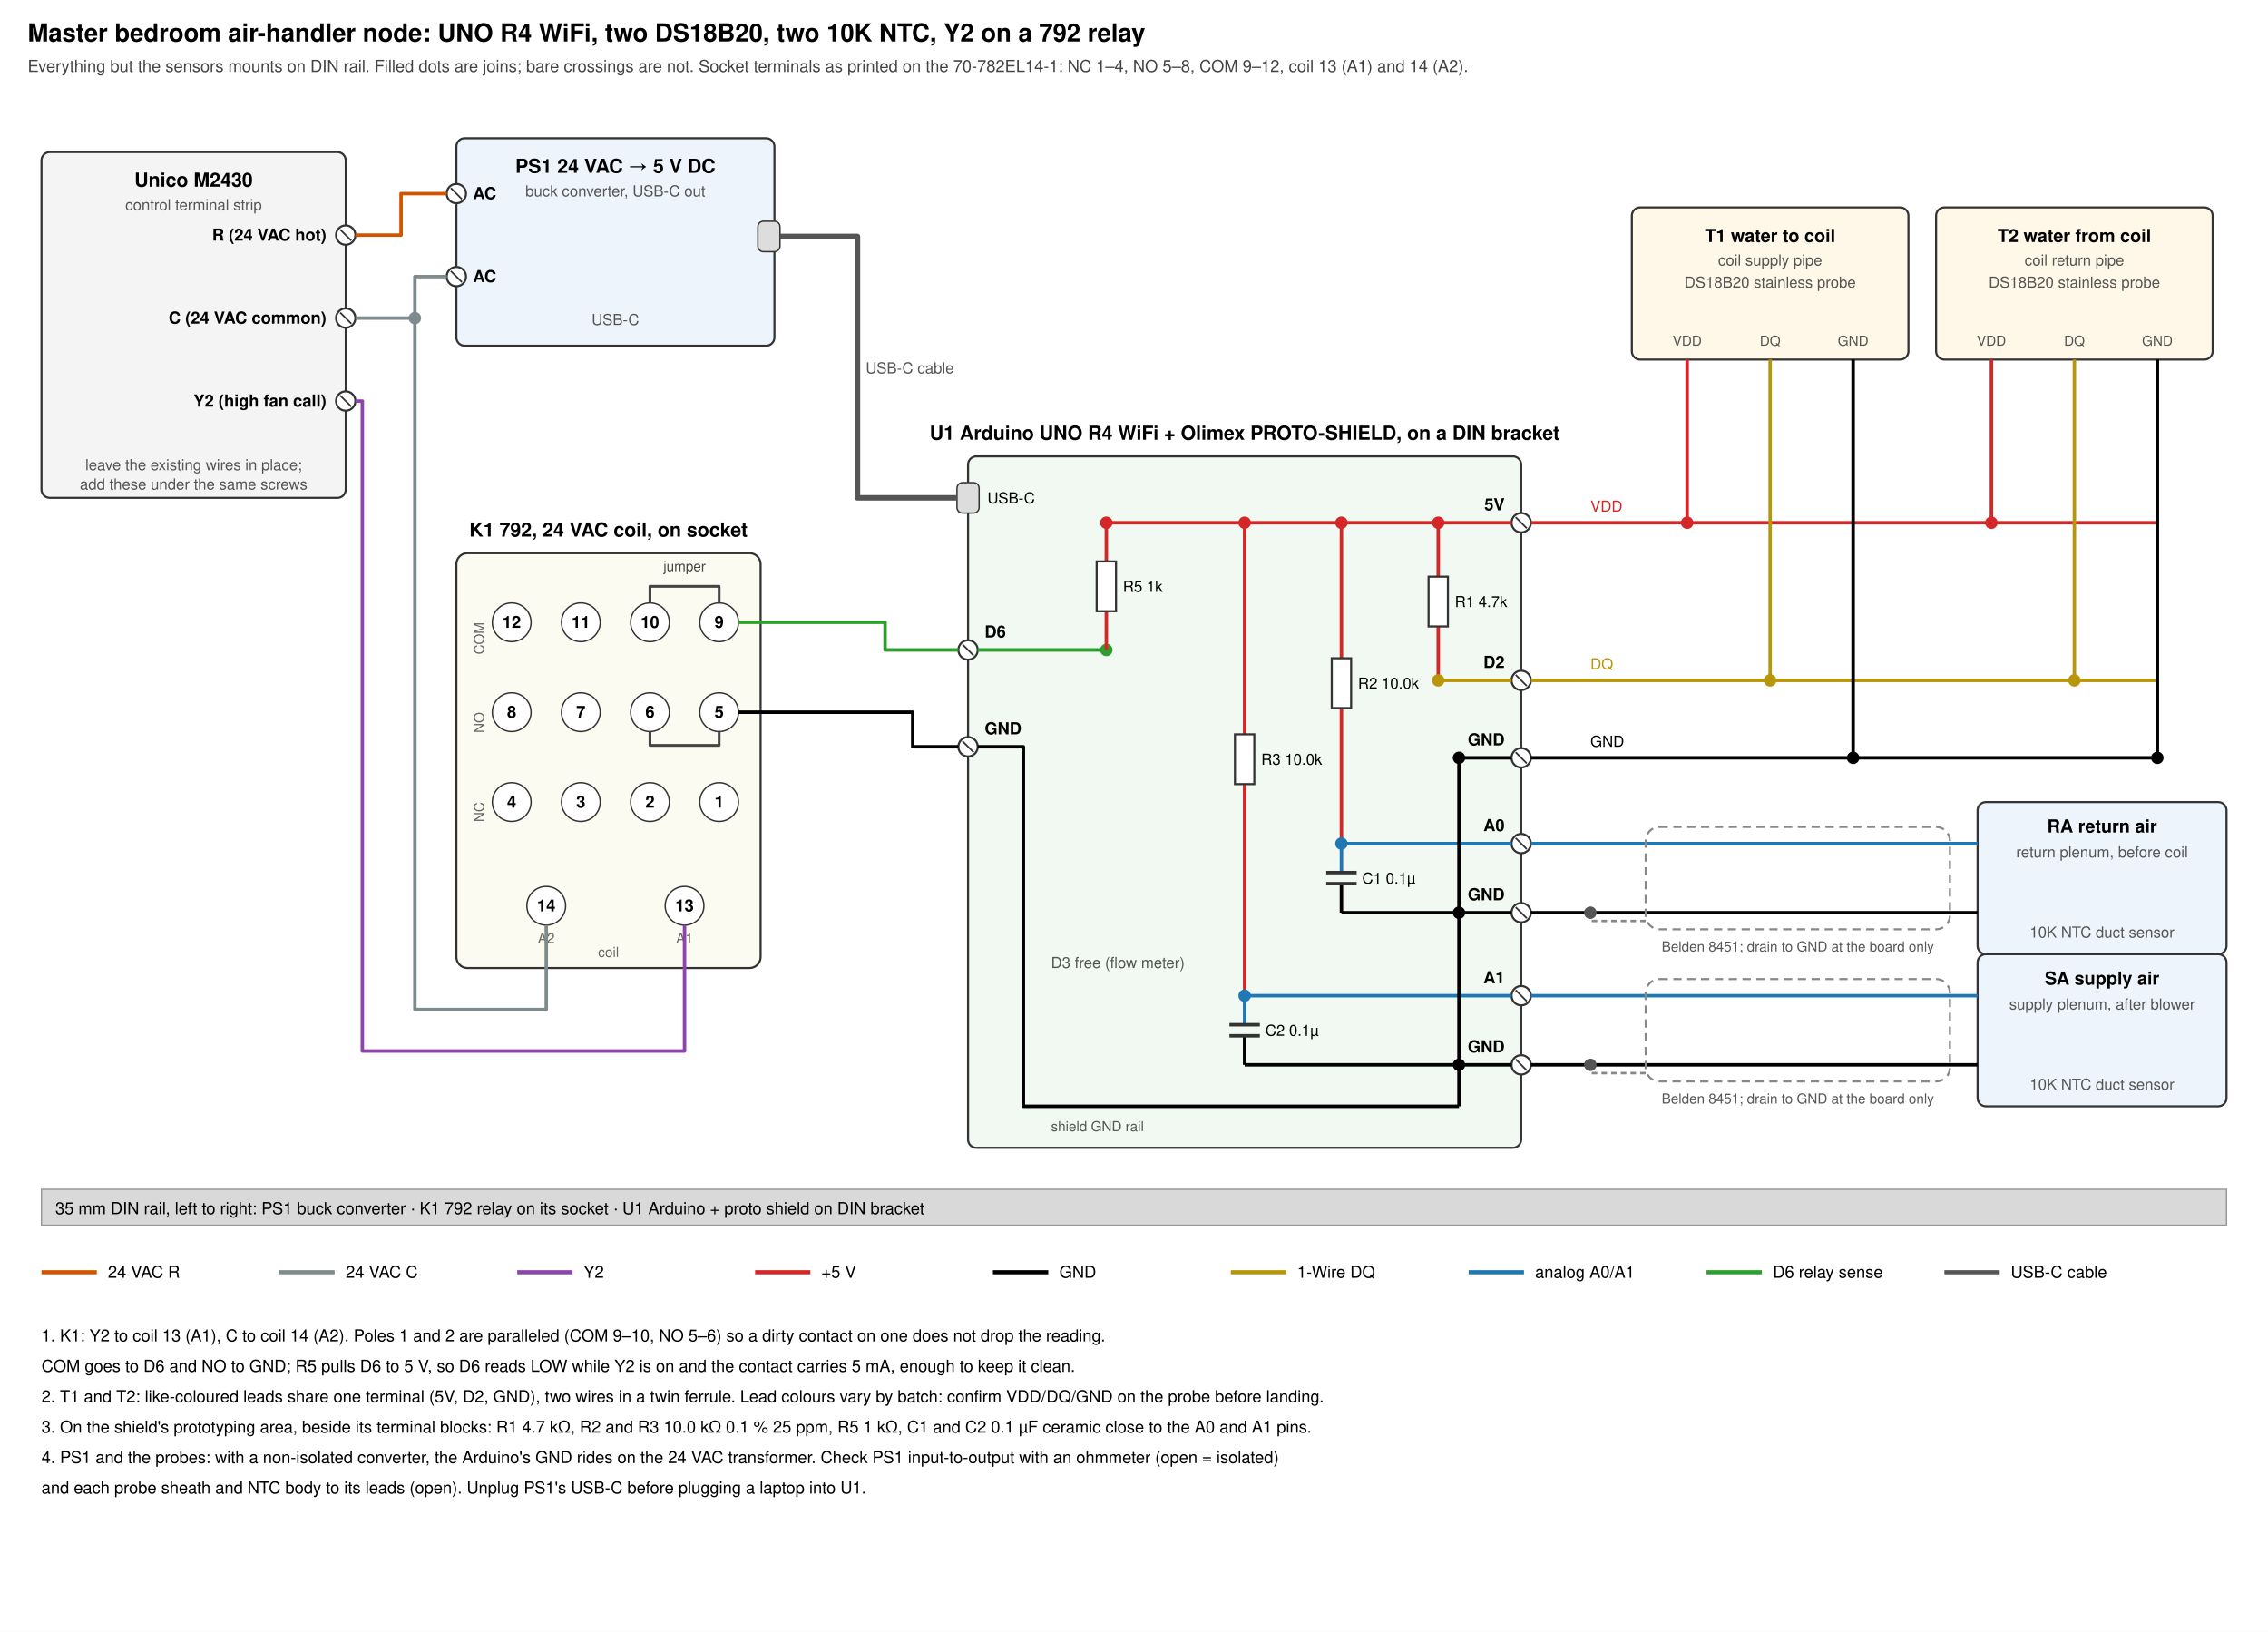
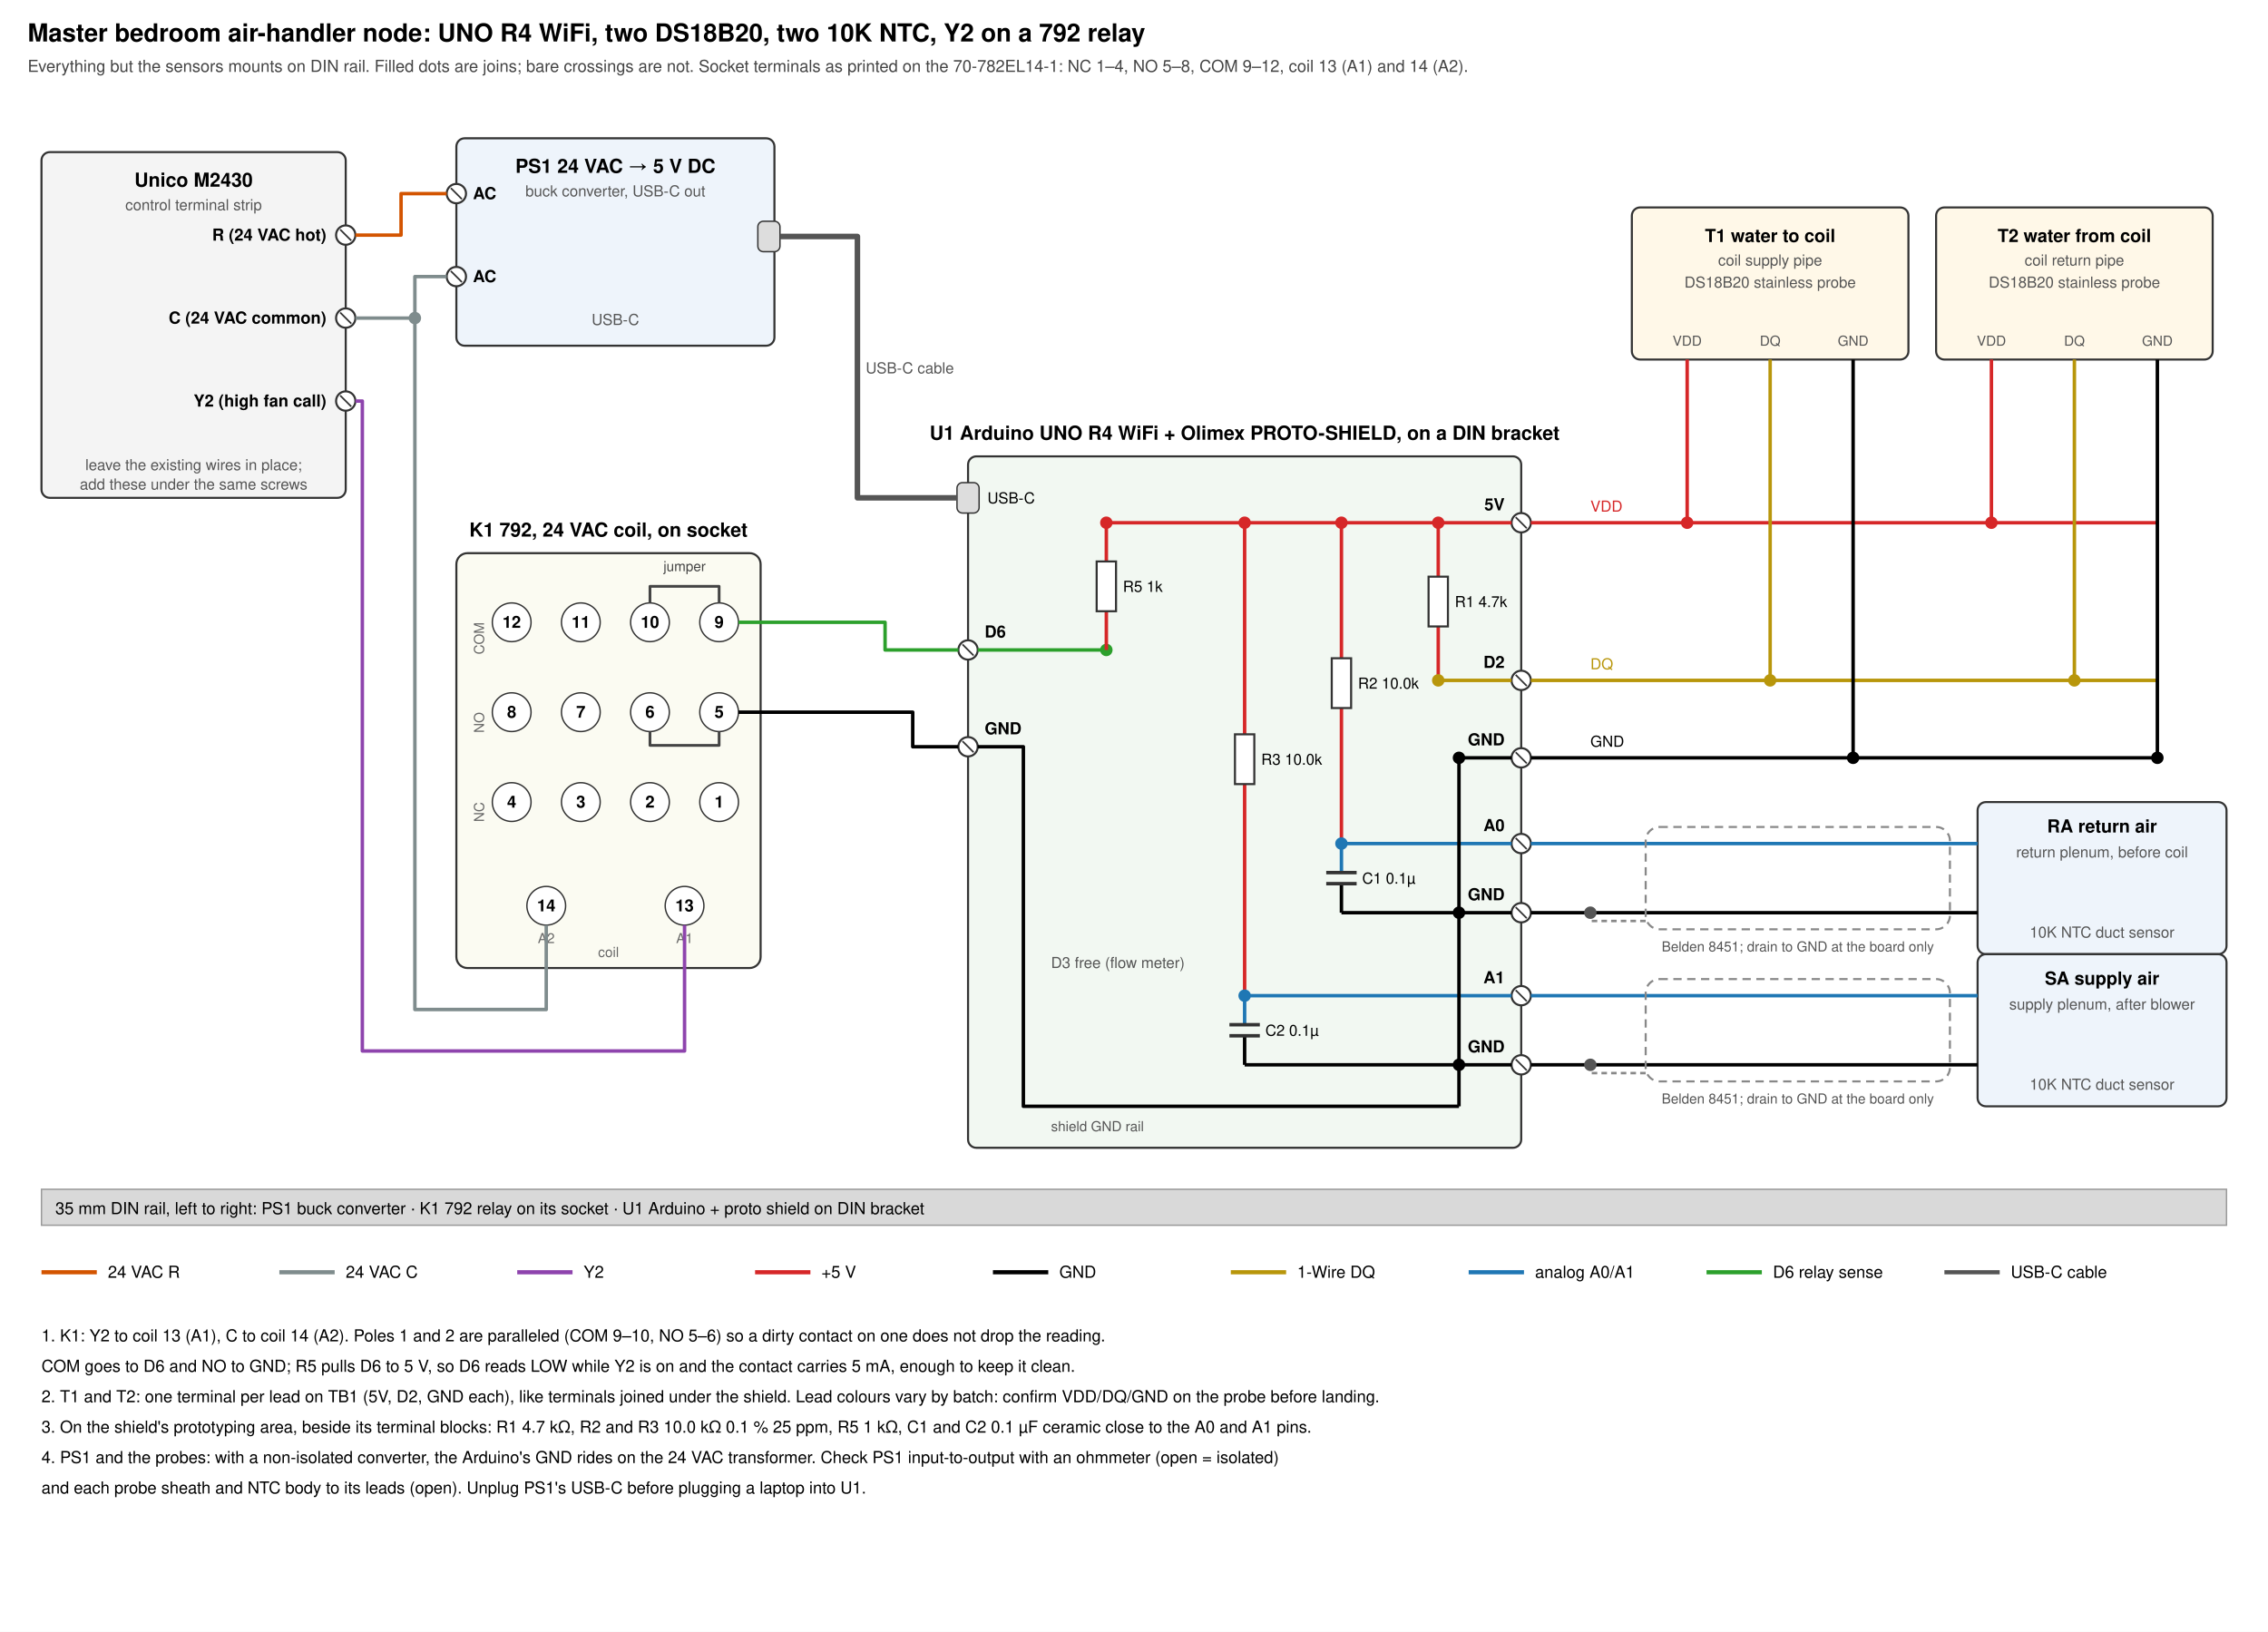
<svg xmlns="http://www.w3.org/2000/svg" width="1640" height="1180" viewBox="0 0 1640 1180" font-family="Helvetica, Arial, sans-serif" font-size="13">
  <rect width="1640" height="1180" fill="#ffffff" />
  <text x="20" y="30" font-size="18" text-anchor="start" font-weight="bold" fill="#000">Master bedroom air-handler node: UNO R4 WiFi, two DS18B20, two 10K NTC, Y2 on a 792 relay</text>
  <text x="20" y="52" font-size="12" text-anchor="start" font-weight="normal" fill="#444">Everything but the sensors mounts on DIN rail. Filled dots are joins; bare crossings are not. Socket terminals as printed on the 70-782EL14-1: NC 1–4, NO 5–8, COM 9–12, coil 13 (A1) and 14 (A2).</text>
  <rect x="30" y="110" width="220" height="250" rx="6" fill="#f4f4f4" stroke="#333" stroke-width="1.5" />
  <text x="140" y="135" font-size="14" text-anchor="middle" font-weight="bold" fill="#000">Unico M2430</text>
  <text x="140" y="152" font-size="11" text-anchor="middle" font-weight="normal" fill="#555">control terminal strip</text>
  <circle cx="250" cy="170" r="7" fill="#fff" stroke="#333" stroke-width="1.5" />
  <line x1="246" y1="166" x2="254" y2="174" stroke="#333" stroke-width="1.2" />
  <text x="236" y="174" text-anchor="end" font-size="12" font-weight="bold">R  (24 VAC hot)</text>
  <circle cx="250" cy="230" r="7" fill="#fff" stroke="#333" stroke-width="1.5" />
  <line x1="246" y1="226" x2="254" y2="234" stroke="#333" stroke-width="1.2" />
  <text x="236" y="234" text-anchor="end" font-size="12" font-weight="bold">C  (24 VAC common)</text>
  <circle cx="250" cy="290" r="7" fill="#fff" stroke="#333" stroke-width="1.5" />
  <line x1="246" y1="286" x2="254" y2="294" stroke="#333" stroke-width="1.2" />
  <text x="236" y="294" text-anchor="end" font-size="12" font-weight="bold">Y2 (high fan call)</text>
  <text x="140" y="340" font-size="11" text-anchor="middle" font-weight="normal" fill="#555">leave the existing wires in place;</text>
  <text x="140" y="354" font-size="11" text-anchor="middle" font-weight="normal" fill="#555">add these under the same screws</text>
  <rect x="330" y="100" width="230" height="150" rx="6" fill="#eef4fb" stroke="#333" stroke-width="1.5" />
  <text x="445" y="125" font-size="14" text-anchor="middle" font-weight="bold" fill="#000">PS1  24 VAC → 5 V DC</text>
  <text x="445" y="142" font-size="11" text-anchor="middle" font-weight="normal" fill="#555">buck converter, USB-C out</text>
  <circle cx="330" cy="140" r="7" fill="#fff" stroke="#333" stroke-width="1.5" />
  <line x1="326" y1="136" x2="334" y2="144" stroke="#333" stroke-width="1.2" />
  <text x="342" y="144" text-anchor="start" font-size="12" font-weight="bold">AC</text>
  <circle cx="330" cy="200" r="7" fill="#fff" stroke="#333" stroke-width="1.5" />
  <line x1="326" y1="196" x2="334" y2="204" stroke="#333" stroke-width="1.2" />
  <text x="342" y="204" text-anchor="start" font-size="12" font-weight="bold">AC</text>
  <rect x="548" y="160" width="16" height="22" rx="4" fill="#ddd" stroke="#333" />
  <text x="445" y="235" font-size="11" text-anchor="middle" font-weight="normal" fill="#555">USB-C</text>
  <polyline points="257,170 290,170 290,140 323,140" fill="none" stroke="#d35400" stroke-width="2.5" stroke-linejoin="round" />
  <polyline points="257,230 300,230 300,200 323,200" fill="none" stroke="#7f8c8d" stroke-width="2.5" stroke-linejoin="round" />
  <circle cx="300" cy="230" r="4.5" fill="#7f8c8d" />
  <rect x="330" y="400" width="220" height="300" rx="8" fill="#fbfbf2" stroke="#333" stroke-width="1.5" />
  <circle cx="370" cy="450" r="14" fill="#fff" stroke="#333" />
  <text x="370" y="454" font-size="12" text-anchor="middle" font-weight="bold" fill="#000">12</text>
  <circle cx="420" cy="450" r="14" fill="#fff" stroke="#333" />
  <text x="420" y="454" font-size="12" text-anchor="middle" font-weight="bold" fill="#000">11</text>
  <circle cx="470" cy="450" r="14" fill="#fff" stroke="#333" />
  <text x="470" y="454" font-size="12" text-anchor="middle" font-weight="bold" fill="#000">10</text>
  <circle cx="520" cy="450" r="14" fill="#fff" stroke="#333" />
  <text x="520" y="454" font-size="12" text-anchor="middle" font-weight="bold" fill="#000">9</text>
  <circle cx="370" cy="515" r="14" fill="#fff" stroke="#333" />
  <text x="370" y="519" font-size="12" text-anchor="middle" font-weight="bold" fill="#000">8</text>
  <circle cx="420" cy="515" r="14" fill="#fff" stroke="#333" />
  <text x="420" y="519" font-size="12" text-anchor="middle" font-weight="bold" fill="#000">7</text>
  <circle cx="470" cy="515" r="14" fill="#fff" stroke="#333" />
  <text x="470" y="519" font-size="12" text-anchor="middle" font-weight="bold" fill="#000">6</text>
  <circle cx="520" cy="515" r="14" fill="#fff" stroke="#333" />
  <text x="520" y="519" font-size="12" text-anchor="middle" font-weight="bold" fill="#000">5</text>
  <circle cx="370" cy="580" r="14" fill="#fff" stroke="#333" />
  <text x="370" y="584" font-size="12" text-anchor="middle" font-weight="bold" fill="#000">4</text>
  <circle cx="420" cy="580" r="14" fill="#fff" stroke="#333" />
  <text x="420" y="584" font-size="12" text-anchor="middle" font-weight="bold" fill="#000">3</text>
  <circle cx="470" cy="580" r="14" fill="#fff" stroke="#333" />
  <text x="470" y="584" font-size="12" text-anchor="middle" font-weight="bold" fill="#000">2</text>
  <circle cx="520" cy="580" r="14" fill="#fff" stroke="#333" />
  <text x="520" y="584" font-size="12" text-anchor="middle" font-weight="bold" fill="#000">1</text>
  <circle cx="395" cy="655" r="14" fill="#fff" stroke="#333" />
  <text x="395" y="659" font-size="12" text-anchor="middle" font-weight="bold" fill="#000">14</text>
  <circle cx="495" cy="655" r="14" fill="#fff" stroke="#333" />
  <text x="495" y="659" font-size="12" text-anchor="middle" font-weight="bold" fill="#000">13</text>
  <text x="350" y="450" font-size="10" fill="#666" text-anchor="end" transform="rotate(-90 350 450)">COM</text>
  <text x="350" y="515" font-size="10" fill="#666" text-anchor="end" transform="rotate(-90 350 515)">NO</text>
  <text x="350" y="580" font-size="10" fill="#666" text-anchor="end" transform="rotate(-90 350 580)">NC</text>
  <text x="395" y="682" font-size="10" text-anchor="middle" font-weight="normal" fill="#666">A2</text>
  <text x="495" y="682" font-size="10" text-anchor="middle" font-weight="normal" fill="#666">A1</text>
  <text x="440" y="692" font-size="10" text-anchor="middle" font-weight="normal" fill="#666">coil</text>
  <text x="440" y="388" font-size="14" text-anchor="middle" font-weight="bold" fill="#000">K1  792, 24 VAC coil, on socket</text>
  <polyline points="257,290 262,290 262,760 495,760 495,669" fill="none" stroke="#8e44ad" stroke-width="2.5" stroke-linejoin="round" />
  <polyline points="300,230 300,730 395,730 395,669" fill="none" stroke="#7f8c8d" stroke-width="2.5" stroke-linejoin="round" />
  <polyline points="470,436 470,424 520,424 520,436" fill="none" stroke="#444" stroke-width="2" stroke-linejoin="round" />
  <polyline points="470,529 470,539 520,539 520,529" fill="none" stroke="#444" stroke-width="2" stroke-linejoin="round" />
  <text x="495" y="413" font-size="10" text-anchor="middle" font-weight="normal" fill="#444">jumper</text>
  <rect x="700" y="330" width="400" height="500" rx="6" fill="#f2f8f2" stroke="#333" stroke-width="1.5" />
  <text x="900" y="318" font-size="14" text-anchor="middle" font-weight="bold" fill="#000">U1  Arduino UNO R4 WiFi + Olimex PROTO-SHIELD, on a DIN bracket</text>
  <rect x="692" y="349" width="16" height="22" rx="4" fill="#ddd" stroke="#333" />
  <text x="714" y="364" font-size="11" text-anchor="start" font-weight="normal" fill="#000">USB-C</text>
  <polyline points="564,171 620,171 620,360 692,360" fill="none" stroke="#555555" stroke-width="4" stroke-linejoin="round" />
  <text x="626" y="270" font-size="11" text-anchor="start" font-weight="normal" fill="#555">USB-C cable</text>
  <circle cx="700" cy="470" r="7" fill="#fff" stroke="#333" stroke-width="1.5" />
  <line x1="696" y1="466" x2="704" y2="474" stroke="#333" stroke-width="1.2" />
  <text x="712" y="461" text-anchor="start" font-size="12" font-weight="bold">D6</text>
  <circle cx="700" cy="540" r="7" fill="#fff" stroke="#333" stroke-width="1.5" />
  <line x1="696" y1="536" x2="704" y2="544" stroke="#333" stroke-width="1.2" />
  <text x="712" y="531" text-anchor="start" font-size="12" font-weight="bold">GND</text>
  <polyline points="534,450 640,450 640,470 693,470" fill="none" stroke="#2ca02c" stroke-width="2.5" stroke-linejoin="round" />
  <polyline points="534,515 660,515 660,540 693,540" fill="none" stroke="#000000" stroke-width="2.5" stroke-linejoin="round" />
  <circle cx="1100" cy="378" r="7" fill="#fff" stroke="#333" stroke-width="1.5" />
  <line x1="1096" y1="374" x2="1104" y2="382" stroke="#333" stroke-width="1.2" />
  <text x="1088" y="369" text-anchor="end" font-size="12" font-weight="bold">5V</text>
  <circle cx="1100" cy="492" r="7" fill="#fff" stroke="#333" stroke-width="1.5" />
  <line x1="1096" y1="488" x2="1104" y2="496" stroke="#333" stroke-width="1.2" />
  <text x="1088" y="483" text-anchor="end" font-size="12" font-weight="bold">D2</text>
  <circle cx="1100" cy="548" r="7" fill="#fff" stroke="#333" stroke-width="1.5" />
  <line x1="1096" y1="544" x2="1104" y2="552" stroke="#333" stroke-width="1.2" />
  <text x="1088" y="539" text-anchor="end" font-size="12" font-weight="bold">GND</text>
  <circle cx="1100" cy="610" r="7" fill="#fff" stroke="#333" stroke-width="1.5" />
  <line x1="1096" y1="606" x2="1104" y2="614" stroke="#333" stroke-width="1.2" />
  <text x="1088" y="601" text-anchor="end" font-size="12" font-weight="bold">A0</text>
  <circle cx="1100" cy="660" r="7" fill="#fff" stroke="#333" stroke-width="1.5" />
  <line x1="1096" y1="656" x2="1104" y2="664" stroke="#333" stroke-width="1.2" />
  <text x="1088" y="651" text-anchor="end" font-size="12" font-weight="bold">GND</text>
  <circle cx="1100" cy="720" r="7" fill="#fff" stroke="#333" stroke-width="1.5" />
  <line x1="1096" y1="716" x2="1104" y2="724" stroke="#333" stroke-width="1.2" />
  <text x="1088" y="711" text-anchor="end" font-size="12" font-weight="bold">A1</text>
  <circle cx="1100" cy="770" r="7" fill="#fff" stroke="#333" stroke-width="1.5" />
  <line x1="1096" y1="766" x2="1104" y2="774" stroke="#333" stroke-width="1.2" />
  <text x="1088" y="761" text-anchor="end" font-size="12" font-weight="bold">GND</text>
  <polyline points="800,378 1093,378" fill="none" stroke="#d62728" stroke-width="2.5" stroke-linejoin="round" />
  <polyline points="707,470 800,470" fill="none" stroke="#2ca02c" stroke-width="2.5" stroke-linejoin="round" />
  <circle cx="800" cy="470" r="4.5" fill="#2ca02c" />
  <polyline points="800,378 800,406.0" fill="none" stroke="#d62728" stroke-width="2.5" stroke-linejoin="round" />
  <polyline points="800,442.0 800,470" fill="none" stroke="#d62728" stroke-width="2.5" stroke-linejoin="round" />
  <rect x="793" y="406.0" width="14" height="36" fill="#fff" stroke="#333" stroke-width="1.5" />
  <text x="812" y="428.0" font-size="11" text-anchor="start" font-weight="normal" fill="#000">R5 1k</text>
  <circle cx="800" cy="378" r="4.5" fill="#d62728" />
  <polyline points="1040,378 1040,417.0" fill="none" stroke="#d62728" stroke-width="2.5" stroke-linejoin="round" />
  <polyline points="1040,453.0 1040,492" fill="none" stroke="#d62728" stroke-width="2.5" stroke-linejoin="round" />
  <rect x="1033" y="417.0" width="14" height="36" fill="#fff" stroke="#333" stroke-width="1.5" />
  <text x="1052" y="439.0" font-size="11" text-anchor="start" font-weight="normal" fill="#000">R1 4.7k</text>
  <circle cx="1040" cy="378" r="4.5" fill="#d62728" />
  <polyline points="1040,492 1093,492" fill="none" stroke="#b8960b" stroke-width="2.5" stroke-linejoin="round" />
  <circle cx="1040" cy="492" r="4.5" fill="#b8960b" />
  <polyline points="970,378 970,476.0" fill="none" stroke="#d62728" stroke-width="2.5" stroke-linejoin="round" />
  <polyline points="970,512.0 970,610" fill="none" stroke="#d62728" stroke-width="2.5" stroke-linejoin="round" />
  <rect x="963" y="476.0" width="14" height="36" fill="#fff" stroke="#333" stroke-width="1.5" />
  <text x="982" y="498.0" font-size="11" text-anchor="start" font-weight="normal" fill="#000">R2 10.0k</text>
  <circle cx="970" cy="378" r="4.5" fill="#d62728" />
  <polyline points="970,610 1093,610" fill="none" stroke="#1f77b4" stroke-width="2.5" stroke-linejoin="round" />
  <circle cx="970" cy="610" r="4.5" fill="#1f77b4" />
  <polyline points="970,610 970,631.0" fill="none" stroke="#1f77b4" stroke-width="2.5" stroke-linejoin="round" />
  <polyline points="970,639.0 970,660" fill="none" stroke="#000000" stroke-width="2.5" stroke-linejoin="round" />
  <line x1="959" y1="631.0" x2="981" y2="631.0" stroke="#333" stroke-width="2.5" />
  <line x1="959" y1="639.0" x2="981" y2="639.0" stroke="#333" stroke-width="2.5" />
  <text x="985" y="639.0" font-size="11" text-anchor="start" font-weight="normal" fill="#000">C1 0.1µ</text>
  <polyline points="970,660 1093,660" fill="none" stroke="#000000" stroke-width="2.5" stroke-linejoin="round" />
  <polyline points="900,378 900,531.0" fill="none" stroke="#d62728" stroke-width="2.5" stroke-linejoin="round" />
  <polyline points="900,567.0 900,720" fill="none" stroke="#d62728" stroke-width="2.5" stroke-linejoin="round" />
  <rect x="893" y="531.0" width="14" height="36" fill="#fff" stroke="#333" stroke-width="1.5" />
  <text x="912" y="553.0" font-size="11" text-anchor="start" font-weight="normal" fill="#000">R3 10.0k</text>
  <circle cx="900" cy="378" r="4.5" fill="#d62728" />
  <polyline points="900,720 1093,720" fill="none" stroke="#1f77b4" stroke-width="2.5" stroke-linejoin="round" />
  <circle cx="900" cy="720" r="4.5" fill="#1f77b4" />
  <polyline points="900,720 900,741.0" fill="none" stroke="#1f77b4" stroke-width="2.5" stroke-linejoin="round" />
  <polyline points="900,749.0 900,770" fill="none" stroke="#000000" stroke-width="2.5" stroke-linejoin="round" />
  <line x1="889" y1="741.0" x2="911" y2="741.0" stroke="#333" stroke-width="2.5" />
  <line x1="889" y1="749.0" x2="911" y2="749.0" stroke="#333" stroke-width="2.5" />
  <text x="915" y="749.0" font-size="11" text-anchor="start" font-weight="normal" fill="#000">C2 0.1µ</text>
  <polyline points="900,770 1093,770" fill="none" stroke="#000000" stroke-width="2.5" stroke-linejoin="round" />
  <polyline points="1055,548 1055,800" fill="none" stroke="#000000" stroke-width="2.5" stroke-linejoin="round" />
  <polyline points="1093,548 1055,548" fill="none" stroke="#000000" stroke-width="2.5" stroke-linejoin="round" />
  <circle cx="1055" cy="548" r="4.5" fill="#000" />
  <circle cx="1055" cy="660" r="4.5" fill="#000" />
  <circle cx="1055" cy="770" r="4.5" fill="#000" />
  <polyline points="707,540 740,540 740,800 1055,800" fill="none" stroke="#000000" stroke-width="2.5" stroke-linejoin="round" />
  <text x="760" y="818" font-size="10" text-anchor="start" font-weight="normal" fill="#555">shield GND rail</text>
  <text x="760" y="700" font-size="11" text-anchor="start" font-weight="normal" fill="#555">D3 free (flow meter)</text>
  <polyline points="1107,378 1560,378" fill="none" stroke="#d62728" stroke-width="2.5" stroke-linejoin="round" />
  <polyline points="1107,492 1560,492" fill="none" stroke="#b8960b" stroke-width="2.5" stroke-linejoin="round" />
  <polyline points="1107,548 1560,548" fill="none" stroke="#000000" stroke-width="2.5" stroke-linejoin="round" />
  <text x="1150" y="370" font-size="11" text-anchor="start" font-weight="normal" fill="#d62728">VDD</text>
  <text x="1150" y="484" font-size="11" text-anchor="start" font-weight="normal" fill="#b8960b">DQ</text>
  <text x="1150" y="540" font-size="11" text-anchor="start" font-weight="normal" fill="#000">GND</text>
  <rect x="1180" y="150" width="200" height="110" rx="6" fill="#fff8e8" stroke="#333" stroke-width="1.5" />
  <text x="1280" y="175" font-size="13" text-anchor="middle" font-weight="bold" fill="#000">T1  water to coil</text>
  <text x="1280" y="192" font-size="11" text-anchor="middle" font-weight="normal" fill="#555">coil supply pipe</text>
  <text x="1280" y="208" font-size="11" text-anchor="middle" font-weight="normal" fill="#555">DS18B20 stainless probe</text>
  <polyline points="1220,260 1220,378" fill="none" stroke="#d62728" stroke-width="2.5" stroke-linejoin="round" />
  <circle cx="1220" cy="378" r="4.5" fill="#d62728" />
  <text x="1220" y="250" font-size="10" text-anchor="middle" font-weight="normal" fill="#555">VDD</text>
  <polyline points="1280,260 1280,492" fill="none" stroke="#b8960b" stroke-width="2.5" stroke-linejoin="round" />
  <circle cx="1280" cy="492" r="4.5" fill="#b8960b" />
  <text x="1280" y="250" font-size="10" text-anchor="middle" font-weight="normal" fill="#555">DQ</text>
  <polyline points="1340,260 1340,548" fill="none" stroke="#000000" stroke-width="2.5" stroke-linejoin="round" />
  <circle cx="1340" cy="548" r="4.5" fill="#000000" />
  <text x="1340" y="250" font-size="10" text-anchor="middle" font-weight="normal" fill="#555">GND</text>
  <rect x="1400" y="150" width="200" height="110" rx="6" fill="#fff8e8" stroke="#333" stroke-width="1.5" />
  <text x="1500" y="175" font-size="13" text-anchor="middle" font-weight="bold" fill="#000">T2  water from coil</text>
  <text x="1500" y="192" font-size="11" text-anchor="middle" font-weight="normal" fill="#555">coil return pipe</text>
  <text x="1500" y="208" font-size="11" text-anchor="middle" font-weight="normal" fill="#555">DS18B20 stainless probe</text>
  <polyline points="1440,260 1440,378" fill="none" stroke="#d62728" stroke-width="2.5" stroke-linejoin="round" />
  <circle cx="1440" cy="378" r="4.5" fill="#d62728" />
  <text x="1440" y="250" font-size="10" text-anchor="middle" font-weight="normal" fill="#555">VDD</text>
  <polyline points="1500,260 1500,492" fill="none" stroke="#b8960b" stroke-width="2.5" stroke-linejoin="round" />
  <circle cx="1500" cy="492" r="4.5" fill="#b8960b" />
  <text x="1500" y="250" font-size="10" text-anchor="middle" font-weight="normal" fill="#555">DQ</text>
  <polyline points="1560,260 1560,548" fill="none" stroke="#000000" stroke-width="2.5" stroke-linejoin="round" />
  <circle cx="1560" cy="548" r="4.5" fill="#000000" />
  <text x="1560" y="250" font-size="10" text-anchor="middle" font-weight="normal" fill="#555">GND</text>
  <rect x="1430" y="580" width="180" height="110" rx="6" fill="#eef4fb" stroke="#333" stroke-width="1.5" />
  <text x="1520" y="602" font-size="13" text-anchor="middle" font-weight="bold" fill="#000">RA  return air</text>
  <text x="1520" y="620" font-size="11" text-anchor="middle" font-weight="normal" fill="#555">return plenum, before coil</text>
  <text x="1520" y="678" font-size="11" text-anchor="middle" font-weight="normal" fill="#555">10K NTC duct sensor</text>
  <polyline points="1107,610 1430,610" fill="none" stroke="#1f77b4" stroke-width="2.5" stroke-linejoin="round" />
  <polyline points="1107,660 1430,660" fill="none" stroke="#000000" stroke-width="2.5" stroke-linejoin="round" />
  <rect x="1190" y="598" width="220" height="74" rx="10" fill="none" stroke="#888" stroke-width="1.5" stroke-dasharray="6 4" />
  <polyline points="1190,666 1150,666 1150,660" fill="none" stroke="#888" stroke-width="1.8" stroke-linejoin="round" stroke-dasharray="4 3" />
  <circle cx="1150" cy="660" r="4.5" fill="#555" />
  <text x="1300" y="688" font-size="10" text-anchor="middle" font-weight="normal" fill="#555">Belden 8451; drain to GND at the board only</text>
  <rect x="1430" y="690" width="180" height="110" rx="6" fill="#eef4fb" stroke="#333" stroke-width="1.5" />
  <text x="1520" y="712" font-size="13" text-anchor="middle" font-weight="bold" fill="#000">SA  supply air</text>
  <text x="1520" y="730" font-size="11" text-anchor="middle" font-weight="normal" fill="#555">supply plenum, after blower</text>
  <text x="1520" y="788" font-size="11" text-anchor="middle" font-weight="normal" fill="#555">10K NTC duct sensor</text>
  <polyline points="1107,720 1430,720" fill="none" stroke="#1f77b4" stroke-width="2.5" stroke-linejoin="round" />
  <polyline points="1107,770 1430,770" fill="none" stroke="#000000" stroke-width="2.5" stroke-linejoin="round" />
  <rect x="1190" y="708" width="220" height="74" rx="10" fill="none" stroke="#888" stroke-width="1.5" stroke-dasharray="6 4" />
  <polyline points="1190,776 1150,776 1150,770" fill="none" stroke="#888" stroke-width="1.8" stroke-linejoin="round" stroke-dasharray="4 3" />
  <circle cx="1150" cy="770" r="4.5" fill="#555" />
  <text x="1300" y="798" font-size="10" text-anchor="middle" font-weight="normal" fill="#555">Belden 8451; drain to GND at the board only</text>
  <rect x="30" y="860" width="1580" height="26" fill="#d9d9d9" stroke="#999" />
  <text x="40" y="878" font-size="12" text-anchor="start" font-weight="normal" fill="#000">35 mm DIN rail, left to right:  PS1 buck converter   ·   K1 792 relay on its socket   ·   U1 Arduino + proto shield on DIN bracket</text>
  <polyline points="30,920 70,920" fill="none" stroke="#d35400" stroke-width="3" stroke-linejoin="round" />
  <text x="78" y="924" font-size="12" text-anchor="start" font-weight="normal" fill="#000">24 VAC R</text>
  <polyline points="202,920 242,920" fill="none" stroke="#7f8c8d" stroke-width="3" stroke-linejoin="round" />
  <text x="250" y="924" font-size="12" text-anchor="start" font-weight="normal" fill="#000">24 VAC C</text>
  <polyline points="374,920 414,920" fill="none" stroke="#8e44ad" stroke-width="3" stroke-linejoin="round" />
  <text x="422" y="924" font-size="12" text-anchor="start" font-weight="normal" fill="#000">Y2</text>
  <polyline points="546,920 586,920" fill="none" stroke="#d62728" stroke-width="3" stroke-linejoin="round" />
  <text x="594" y="924" font-size="12" text-anchor="start" font-weight="normal" fill="#000">+5 V</text>
  <polyline points="718,920 758,920" fill="none" stroke="#000000" stroke-width="3" stroke-linejoin="round" />
  <text x="766" y="924" font-size="12" text-anchor="start" font-weight="normal" fill="#000">GND</text>
  <polyline points="890,920 930,920" fill="none" stroke="#b8960b" stroke-width="3" stroke-linejoin="round" />
  <text x="938" y="924" font-size="12" text-anchor="start" font-weight="normal" fill="#000">1-Wire DQ</text>
  <polyline points="1062,920 1102,920" fill="none" stroke="#1f77b4" stroke-width="3" stroke-linejoin="round" />
  <text x="1110" y="924" font-size="12" text-anchor="start" font-weight="normal" fill="#000">analog A0/A1</text>
  <polyline points="1234,920 1274,920" fill="none" stroke="#2ca02c" stroke-width="3" stroke-linejoin="round" />
  <text x="1282" y="924" font-size="12" text-anchor="start" font-weight="normal" fill="#000">D6 relay sense</text>
  <polyline points="1406,920 1446,920" fill="none" stroke="#555555" stroke-width="3" stroke-linejoin="round" />
  <text x="1454" y="924" font-size="12" text-anchor="start" font-weight="normal" fill="#000">USB-C cable</text>
  <text x="30" y="970" font-size="12" text-anchor="start" font-weight="normal" fill="#000">1. K1: Y2 to coil 13 (A1), C to coil 14 (A2). Poles 1 and 2 are paralleled (COM 9–10, NO 5–6) so a dirty contact on one does not drop the reading.</text>
  <text x="30" y="992" font-size="12" text-anchor="start" font-weight="normal" fill="#000">   COM goes to D6 and NO to GND; R5 pulls D6 to 5 V, so D6 reads LOW while Y2 is on and the contact carries 5 mA, enough to keep it clean.</text>
-   <text x="30" y="1014" font-size="12" text-anchor="start" font-weight="normal" fill="#000">2. T1 and T2: like-coloured leads share one terminal (5V, D2, GND), two wires in a twin ferrule. Lead colours vary by batch: confirm VDD/DQ/GND on the probe before landing.</text>
+   <text x="30" y="1014" font-size="12" text-anchor="start" font-weight="normal" fill="#000">2. T1 and T2: one terminal per lead on TB1 (5V, D2, GND each), like terminals joined under the shield. Lead colours vary by batch: confirm VDD/DQ/GND on the probe before landing.</text>
  <text x="30" y="1036" font-size="12" text-anchor="start" font-weight="normal" fill="#000">3. On the shield's prototyping area, beside its terminal blocks: R1 4.7 kΩ, R2 and R3 10.0 kΩ 0.1 % 25 ppm, R5 1 kΩ, C1 and C2 0.1 µF ceramic close to the A0 and A1 pins.</text>
  <text x="30" y="1058" font-size="12" text-anchor="start" font-weight="normal" fill="#000">4. PS1 and the probes: with a non-isolated converter, the Arduino's GND rides on the 24 VAC transformer. Check PS1 input-to-output with an ohmmeter (open = isolated)</text>
  <text x="30" y="1080" font-size="12" text-anchor="start" font-weight="normal" fill="#000">   and each probe sheath and NTC body to its leads (open). Unplug PS1's USB-C before plugging a laptop into U1.</text>
</svg>
